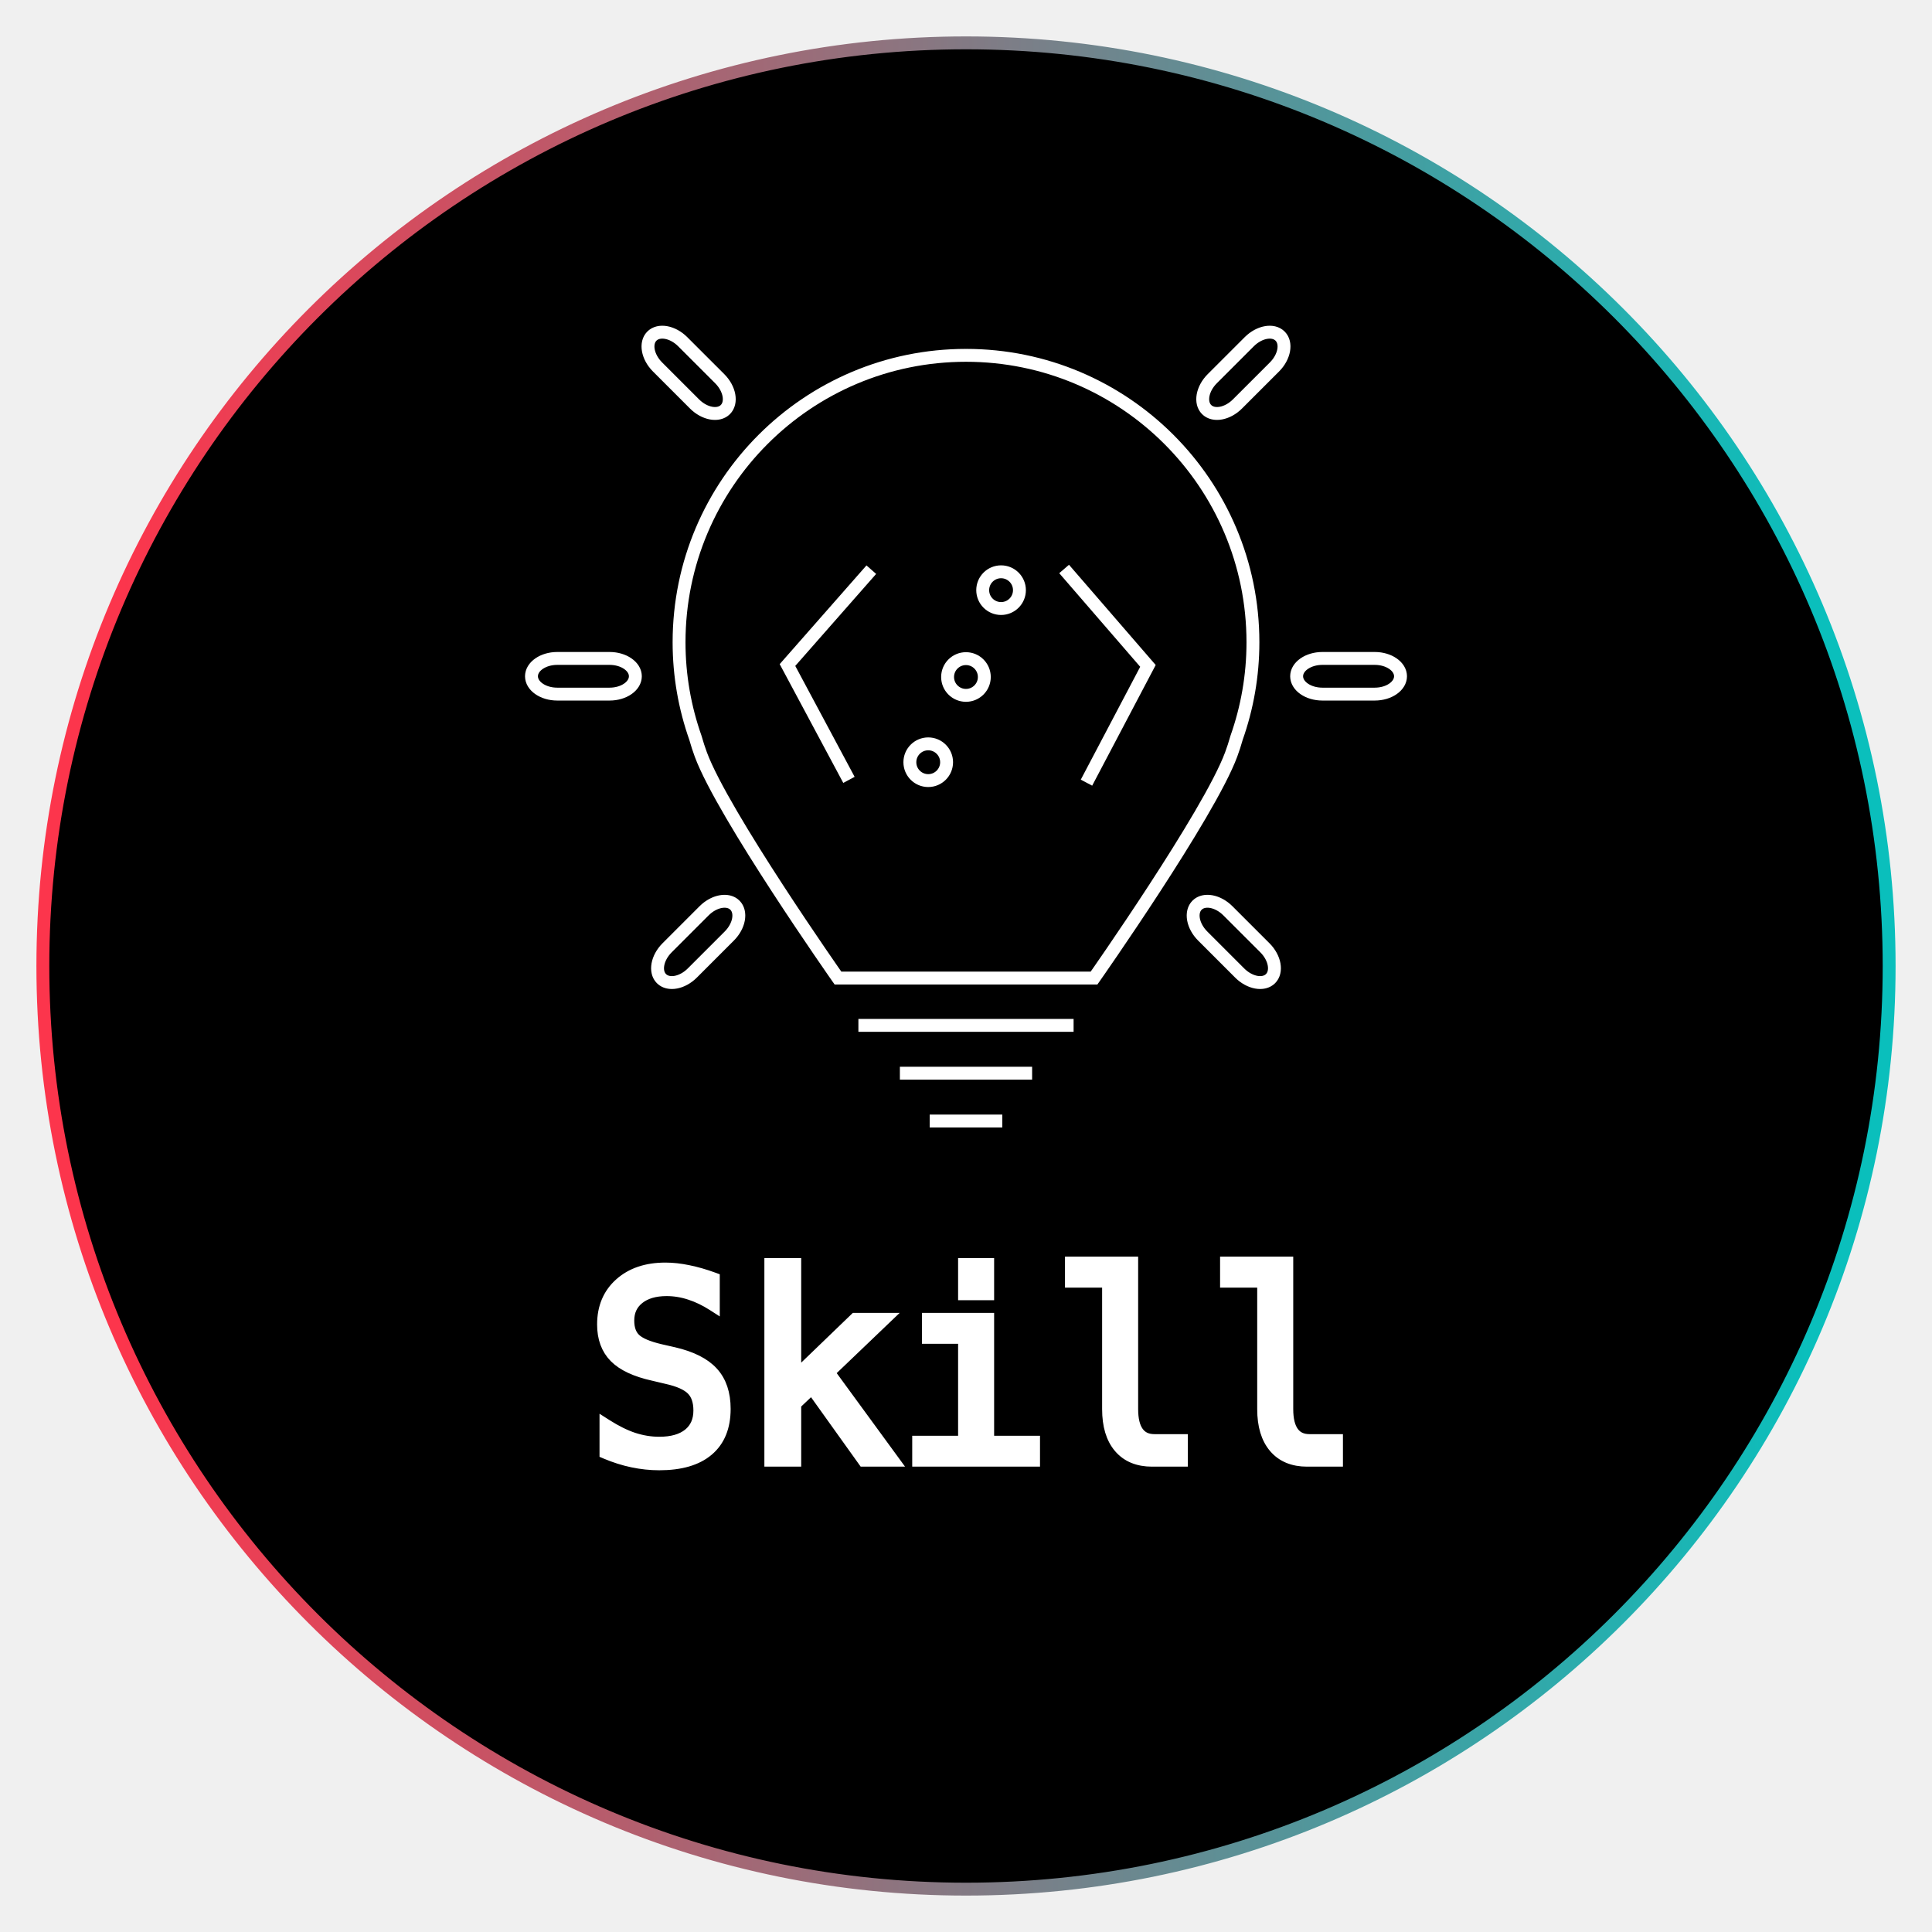
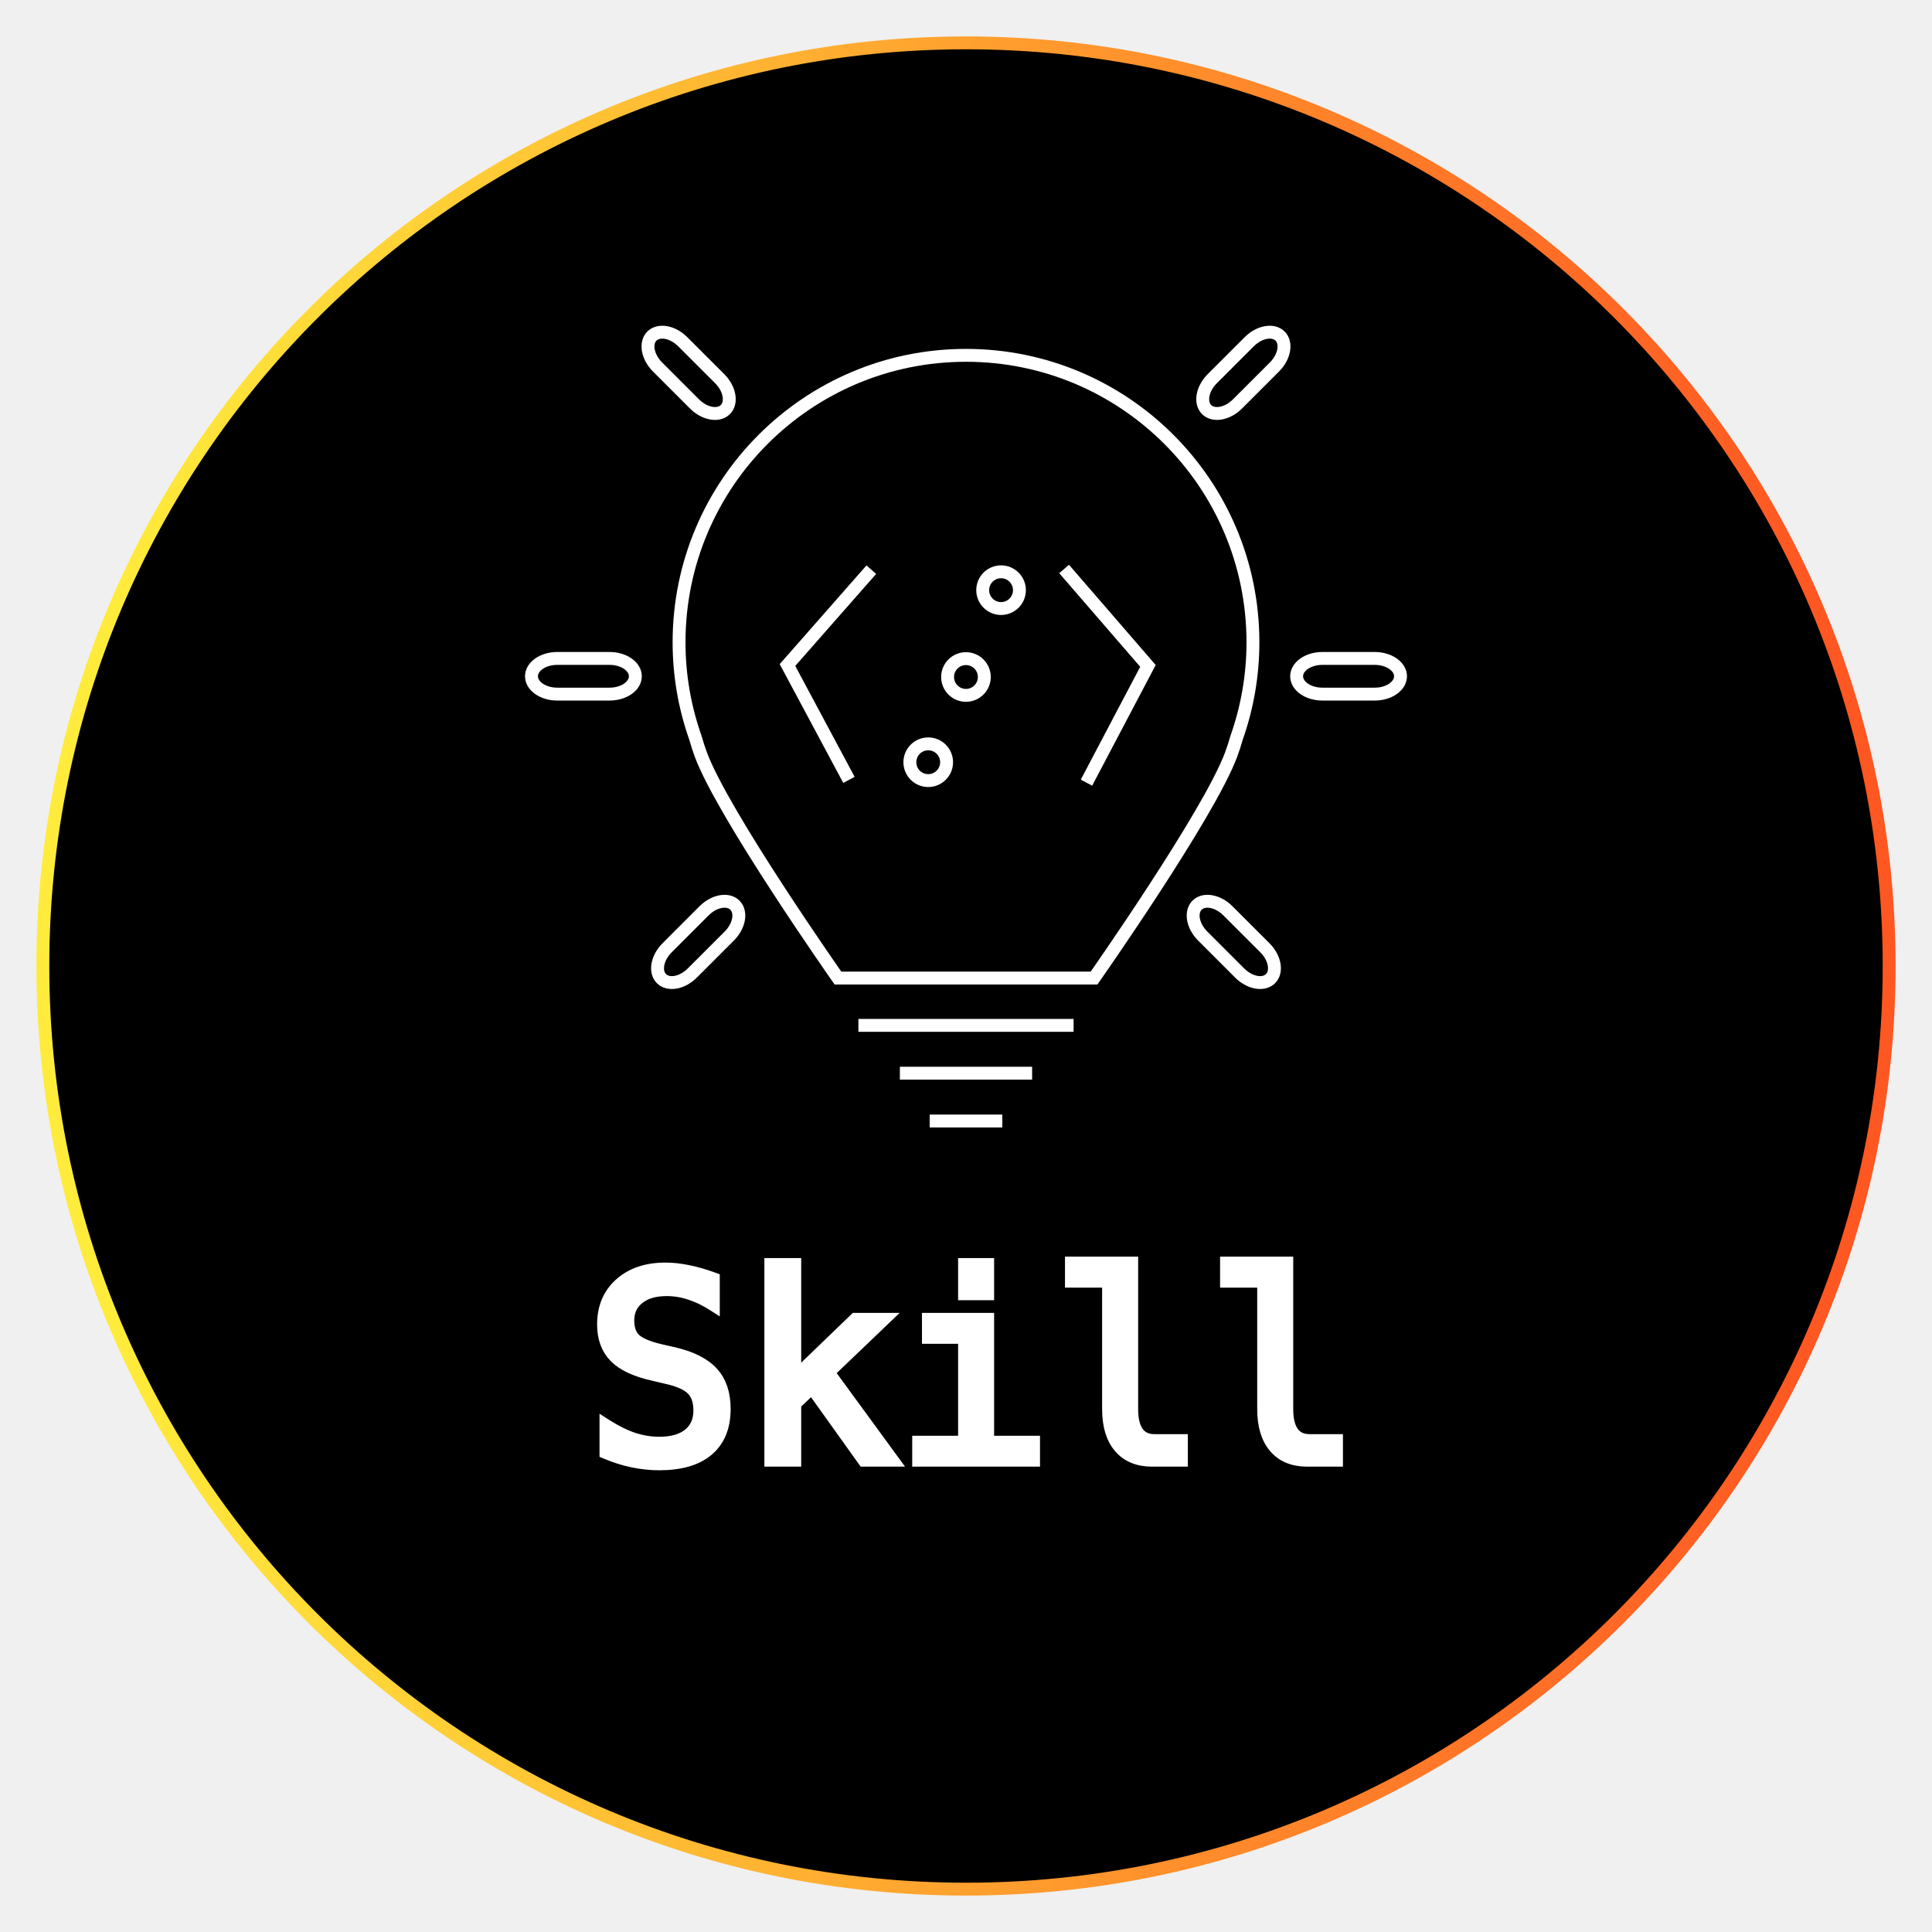
<svg xmlns="http://www.w3.org/2000/svg" version="1.1" id="skill" x="0px" y="0px" width="300px" height="300px" viewBox="0 0 300 300" enable-background="new 0 0 300 300" xml:space="preserve">
  <defs>
    <style>
		@-webkit-keyframes dash {
			from {
				stroke-dashoffset: 1000;
			}
			to {
				stroke-dashoffset: 0;
			}
		}

		#lingkaran {
		stroke-dasharray: 1000;
			stroke-dashoffset: 0;
			stroke-width: 2;
			-webkit-animation: dash 5s ease-in-out forwards;
			-o-animation: dash 5s ease-in-out forwards;
			-moz-animation: dash 5s ease-in-out forwards;
			animation: dash 5s ease-in-out forwards;
			stroke: url(#MyGradient);
			transition: 200ms;
			transition-timing-function: ease-in-out;
			-webkit-transition: 200ms;
			-webkit-transition-timing-function: ease-in-out;
		}

		#text {
		stroke-dasharray: 1000;
			stroke-dashoffset: 0;
			stroke-width: 2;
			-webkit-animation: dash 5s ease-in-out forwards;
			-o-animation: dash 5s ease-in-out forwards;
			-moz-animation: dash 5s ease-in-out forwards;
			animation: dash 5s ease-in-out forwards;
			transition: 200ms;
			transition-timing-function: ease-in-out;
			-webkit-transition: 200ms;
			-webkit-transition-timing-function: ease-in-out;
		}

		#lebih_kecil {
		stroke-dasharray: 1000;
			stroke-dashoffset: 0;
			stroke-width: 2;
			-webkit-animation: dash 5s ease-in-out forwards;
			-o-animation: dash 5s ease-in-out forwards;
			-moz-animation: dash 5s ease-in-out forwards;
			animation: dash 5s ease-in-out forwards;
			transition: 200ms;
			transition-timing-function: ease-in-out;
			-webkit-transition: 200ms;
			-webkit-transition-timing-function: ease-in-out;
		}

		#lebih_besar {
		stroke-dasharray: 1000;
			stroke-dashoffset: 0;
			stroke-width: 2;
			-webkit-animation: dash 5s ease-in-out forwards;
			-o-animation: dash 5s ease-in-out forwards;
			-moz-animation: dash 5s ease-in-out forwards;
			animation: dash 5s ease-in-out forwards;
			transition: 200ms;
			transition-timing-function: ease-in-out;
			-webkit-transition: 200ms;
			-webkit-transition-timing-function: ease-in-out;
		}

		#dot1 {
		stroke-dasharray: 1000;
			stroke-dashoffset: 0;
			stroke-width: 2;
			-webkit-animation: dash 5s ease-in-out forwards;
			-o-animation: dash 5s ease-in-out forwards;
			-moz-animation: dash 5s ease-in-out forwards;
			animation: dash 5s ease-in-out forwards;
			transition: 200ms;
			transition-timing-function: ease-in-out;
			-webkit-transition: 200ms;
			-webkit-transition-timing-function: ease-in-out;
		}

		#dot2 {
		stroke-dasharray: 1000;
			stroke-dashoffset: 0;
			stroke-width: 2;
			-webkit-animation: dash 5s ease-in-out forwards;
			-o-animation: dash 5s ease-in-out forwards;
			-moz-animation: dash 5s ease-in-out forwards;
			animation: dash 5s ease-in-out forwards;
			transition: 200ms;
			transition-timing-function: ease-in-out;
			-webkit-transition: 200ms;
			-webkit-transition-timing-function: ease-in-out;
		}

		#dot2 {
		stroke-dasharray: 1000;
			stroke-dashoffset: 0;
			stroke-width: 2;
			-webkit-animation: dash 5s ease-in-out forwards;
			-o-animation: dash 5s ease-in-out forwards;
			-moz-animation: dash 5s ease-in-out forwards;
			animation: dash 5s ease-in-out forwards;
			transition: 200ms;
			transition-timing-function: ease-in-out;
			-webkit-transition: 200ms;
			-webkit-transition-timing-function: ease-in-out;
		}

		#dot3 {
		stroke-dasharray: 1000;
			stroke-dashoffset: 0;
			stroke-width: 2;
			-webkit-animation: dash 5s ease-in-out forwards;
			-o-animation: dash 5s ease-in-out forwards;
			-moz-animation: dash 5s ease-in-out forwards;
			animation: dash 5s ease-in-out forwards;
			transition: 200ms;
			transition-timing-function: ease-in-out;
			-webkit-transition: 200ms;
			-webkit-transition-timing-function: ease-in-out;
		}

		#leher1 {
		stroke-dasharray: 1000;
			stroke-dashoffset: 0;
			stroke-width: 2;
			-webkit-animation: dash 5s ease-in-out forwards;
			-o-animation: dash 5s ease-in-out forwards;
			-moz-animation: dash 5s ease-in-out forwards;
			animation: dash 5s ease-in-out forwards;
			transition: 200ms;
			transition-timing-function: ease-in-out;
			-webkit-transition: 200ms;
			-webkit-transition-timing-function: ease-in-out;
		}

		#leher2 {
		stroke-dasharray: 1000;
			stroke-dashoffset: 0;
			stroke-width: 2;
			-webkit-animation: dash 5s ease-in-out forwards;
			-o-animation: dash 5s ease-in-out forwards;
			-moz-animation: dash 5s ease-in-out forwards;
			animation: dash 5s ease-in-out forwards;
			transition: 200ms;
			transition-timing-function: ease-in-out;
			-webkit-transition: 200ms;
			-webkit-transition-timing-function: ease-in-out;
		}

		#leher3 {
		stroke-dasharray: 1000;
			stroke-dashoffset: 0;
			stroke-width: 2;
			-webkit-animation: dash 5s ease-in-out forwards;
			-o-animation: dash 5s ease-in-out forwards;
			-moz-animation: dash 5s ease-in-out forwards;
			animation: dash 5s ease-in-out forwards;
			transition: 200ms;
			transition-timing-function: ease-in-out;
			-webkit-transition: 200ms;
			-webkit-transition-timing-function: ease-in-out;
		}

		#bohlam {
		stroke-dasharray: 1000;
			stroke-dashoffset: 0;
			stroke-width: 2;
			-webkit-animation: dash 5s ease-in-out forwards;
			-o-animation: dash 5s ease-in-out forwards;
			-moz-animation: dash 5s ease-in-out forwards;
			animation: dash 5s ease-in-out forwards;
			transition: 200ms;
			transition-timing-function: ease-in-out;
			-webkit-transition: 200ms;
			-webkit-transition-timing-function: ease-in-out;
		}

		#cahaya_tengah_kiri {
		stroke-dasharray: 1000;
			stroke-dashoffset: 0;
			stroke-width: 2;
			-webkit-animation: dash 5s ease-in-out forwards;
			-o-animation: dash 5s ease-in-out forwards;
			-moz-animation: dash 5s ease-in-out forwards;
			animation: dash 5s ease-in-out forwards;
			transition: 200ms;
			transition-timing-function: ease-in-out;
			-webkit-transition: 200ms;
			-webkit-transition-timing-function: ease-in-out;
		}

		#cahaya_tengah_kanan {
		stroke-dasharray: 1000;
			stroke-dashoffset: 0;
			stroke-width: 2;
			-webkit-animation: dash 5s ease-in-out forwards;
			-o-animation: dash 5s ease-in-out forwards;
			-moz-animation: dash 5s ease-in-out forwards;
			animation: dash 5s ease-in-out forwards;
			transition: 200ms;
			transition-timing-function: ease-in-out;
			-webkit-transition: 200ms;
			-webkit-transition-timing-function: ease-in-out;
		}

		#cahaya_atas_kiri {
		stroke-dasharray: 1000;
			stroke-dashoffset: 0;
			stroke-width: 2;
			-webkit-animation: dash 5s ease-in-out forwards;
			-o-animation: dash 5s ease-in-out forwards;
			-moz-animation: dash 5s ease-in-out forwards;
			animation: dash 5s ease-in-out forwards;
			transition: 200ms;
			transition-timing-function: ease-in-out;
			-webkit-transition: 200ms;
			-webkit-transition-timing-function: ease-in-out;
		}

		#cahaya_atas_kanan {
		stroke-dasharray: 1000;
			stroke-dashoffset: 0;
			stroke-width: 2;
			-webkit-animation: dash 5s ease-in-out forwards;
			-o-animation: dash 5s ease-in-out forwards;
			-moz-animation: dash 5s ease-in-out forwards;
			animation: dash 5s ease-in-out forwards;
			transition: 200ms;
			transition-timing-function: ease-in-out;
			-webkit-transition: 200ms;
			-webkit-transition-timing-function: ease-in-out;
		}

		#cahaya_bawah_kiri {
		stroke-dasharray: 1000;
			stroke-dashoffset: 0;
			stroke-width: 2;
			-webkit-animation: dash 5s ease-in-out forwards;
			-o-animation: dash 5s ease-in-out forwards;
			-moz-animation: dash 5s ease-in-out forwards;
			animation: dash 5s ease-in-out forwards;
			transition: 200ms;
			transition-timing-function: ease-in-out;
			-webkit-transition: 200ms;
			-webkit-transition-timing-function: ease-in-out;
		}

		#cahaya_bawah_kanan {
		stroke-dasharray: 1000;
			stroke-dashoffset: 0;
			stroke-width: 2;
			-webkit-animation: dash 5s ease-in-out forwards;
			-o-animation: dash 5s ease-in-out forwards;
			-moz-animation: dash 5s ease-in-out forwards;
			animation: dash 5s ease-in-out forwards;
			transition: 200ms;
			transition-timing-function: ease-in-out;
			-webkit-transition: 200ms;
			-webkit-transition-timing-function: ease-in-out;
		}

	</style>
    <defs>
      <linearGradient id="MyGradient">
-         <stop offset="5%" stop-color="#FC354C" />
-         <stop offset="95%" stop-color="#0ABFBC" />
+         <stop offset="5%" stop-color="#FFEB3B" />
+         <stop offset="95%" stop-color="#FF5722" />
      </linearGradient>
    </defs>
  </defs>
  <g>
    <circle id="lingkaran" cx="150" cy="150" r="143.345" />
    <text id="text" transform="matrix(1 0 0 1 91 226.7402)" fill="#FFFFFF" stroke="#FFFFFF" font-family="'Lucida Console', Monaco, monospace" font-size="40">Skill</text>
    <g>
      <g>
        <polyline id="lebih_kecil" fill="none" stroke="#FFFFFF" stroke-width="3" stroke-miterlimit="10" points="135.296,88.458 122.279,103.265      131.824,121.099    " />
        <polyline id="lebih_besar" fill="none" stroke="#FFFFFF" stroke-width="3" stroke-miterlimit="10" points="165.234,88.35 178.253,103.401      168.707,121.531    " />
        <circle id="dot1" stroke="#FFFFFF" stroke-miterlimit="10" cx="155.446" cy="91.64" r="2.852" />
        <circle id="dot2" stroke="#FFFFFF" stroke-miterlimit="10" cx="149.993" cy="105.124" r="2.852" />
        <circle id="dot3" stroke="#FFFFFF" stroke-miterlimit="10" cx="144.135" cy="118.358" r="2.852" />
      </g>
      <g>
        <line id="leher1" fill="none" stroke="#FFFFFF" stroke-width="3" stroke-miterlimit="10" x1="133.292" y1="159.219" x2="166.707" y2="159.219" />
        <line id="leher2" fill="none" stroke="#FFFFFF" stroke-width="3" stroke-miterlimit="10" x1="139.733" y1="166.645" x2="160.267" y2="166.645" />
        <line id="leher3" fill="none" stroke="#FFFFFF" stroke-width="3" stroke-miterlimit="10" x1="144.362" y1="174.071" x2="155.637" y2="174.071" />
      </g>
      <path id="bohlam" fill="none" stroke="#FFFFFF" stroke-width="3" stroke-miterlimit="10" d="M150,55.177    c-24.607,0-44.556,19.948-44.556,44.556c0,5.203,0.901,10.191,2.54,14.833c0.257,0.915,0.54,1.782,0.838,2.588    c3.434,9.284,21.297,34.719,21.297,34.719H150h19.881c0,0,17.863-25.435,21.295-34.719c0.3-0.806,0.582-1.673,0.839-2.588    c1.639-4.642,2.54-9.631,2.54-14.833C194.555,75.125,174.606,55.177,150,55.177z" />
      <g>
        <g>
          <g>
            <path id="cahaya_tengah_kiri" stroke="#FFFFFF" d="M94.659,102.241c2.2,0,4,1.247,4,2.77c0,1.523-1.8,2.77-4,2.77h-8.132c-2.2,0-4-1.247-4-2.77       c0-1.523,1.8-2.77,4-2.77H94.659z" />
          </g>
          <g>
            <path id="cahaya_tengah_kanan" stroke="#FFFFFF" d="M213.473,102.241c2.2,0,4,1.247,4,2.77c0,1.523-1.8,2.77-4,2.77h-8.133c-2.2,0-4-1.247-4-2.77       c0-1.523,1.8-2.77,4-2.77H213.473z" />
          </g>
        </g>
        <g>
          <g>
            <path id="cahaya_atas_kiri" stroke="#FFFFFF" d="M111.764,58.81c1.555,1.556,1.947,3.709,0.87,4.787c-1.077,1.077-3.231,0.685-4.787-0.871l-5.75-5.75       c-1.556-1.556-1.948-3.71-0.871-4.787s3.231-0.685,4.786,0.871L111.764,58.81z" />
          </g>
          <g>
            <path id="cahaya_atas_kanan" stroke="#FFFFFF" d="M188.236,58.81c-1.556,1.556-1.947,3.709-0.871,4.787c1.077,1.077,3.23,0.685,4.786-0.87l5.752-5.751       c1.556-1.555,1.947-3.709,0.87-4.786c-1.078-1.077-3.231-0.685-4.787,0.871L188.236,58.81z" />
          </g>
        </g>
        <g>
          <g>
            <path id="cahaya_bawah_kiri" stroke="#FFFFFF" d="M113.248,145.343c1.555-1.556,1.947-3.709,0.871-4.786s-3.23-0.685-4.786,0.87l-5.75,5.751       c-1.556,1.556-1.948,3.709-0.871,4.786s3.231,0.686,4.786-0.87L113.248,145.343z" />
          </g>
          <g>
            <path id="cahaya_bawah_kanan" stroke="#FFFFFF" d="M186.751,145.343c-1.556-1.557-1.947-3.71-0.87-4.787c1.076-1.077,3.229-0.685,4.785,0.871l5.752,5.75       c1.556,1.556,1.947,3.709,0.869,4.786c-1.077,1.078-3.23,0.687-4.786-0.87L186.751,145.343z" />
          </g>
        </g>
      </g>
    </g>
  </g>
</svg>
